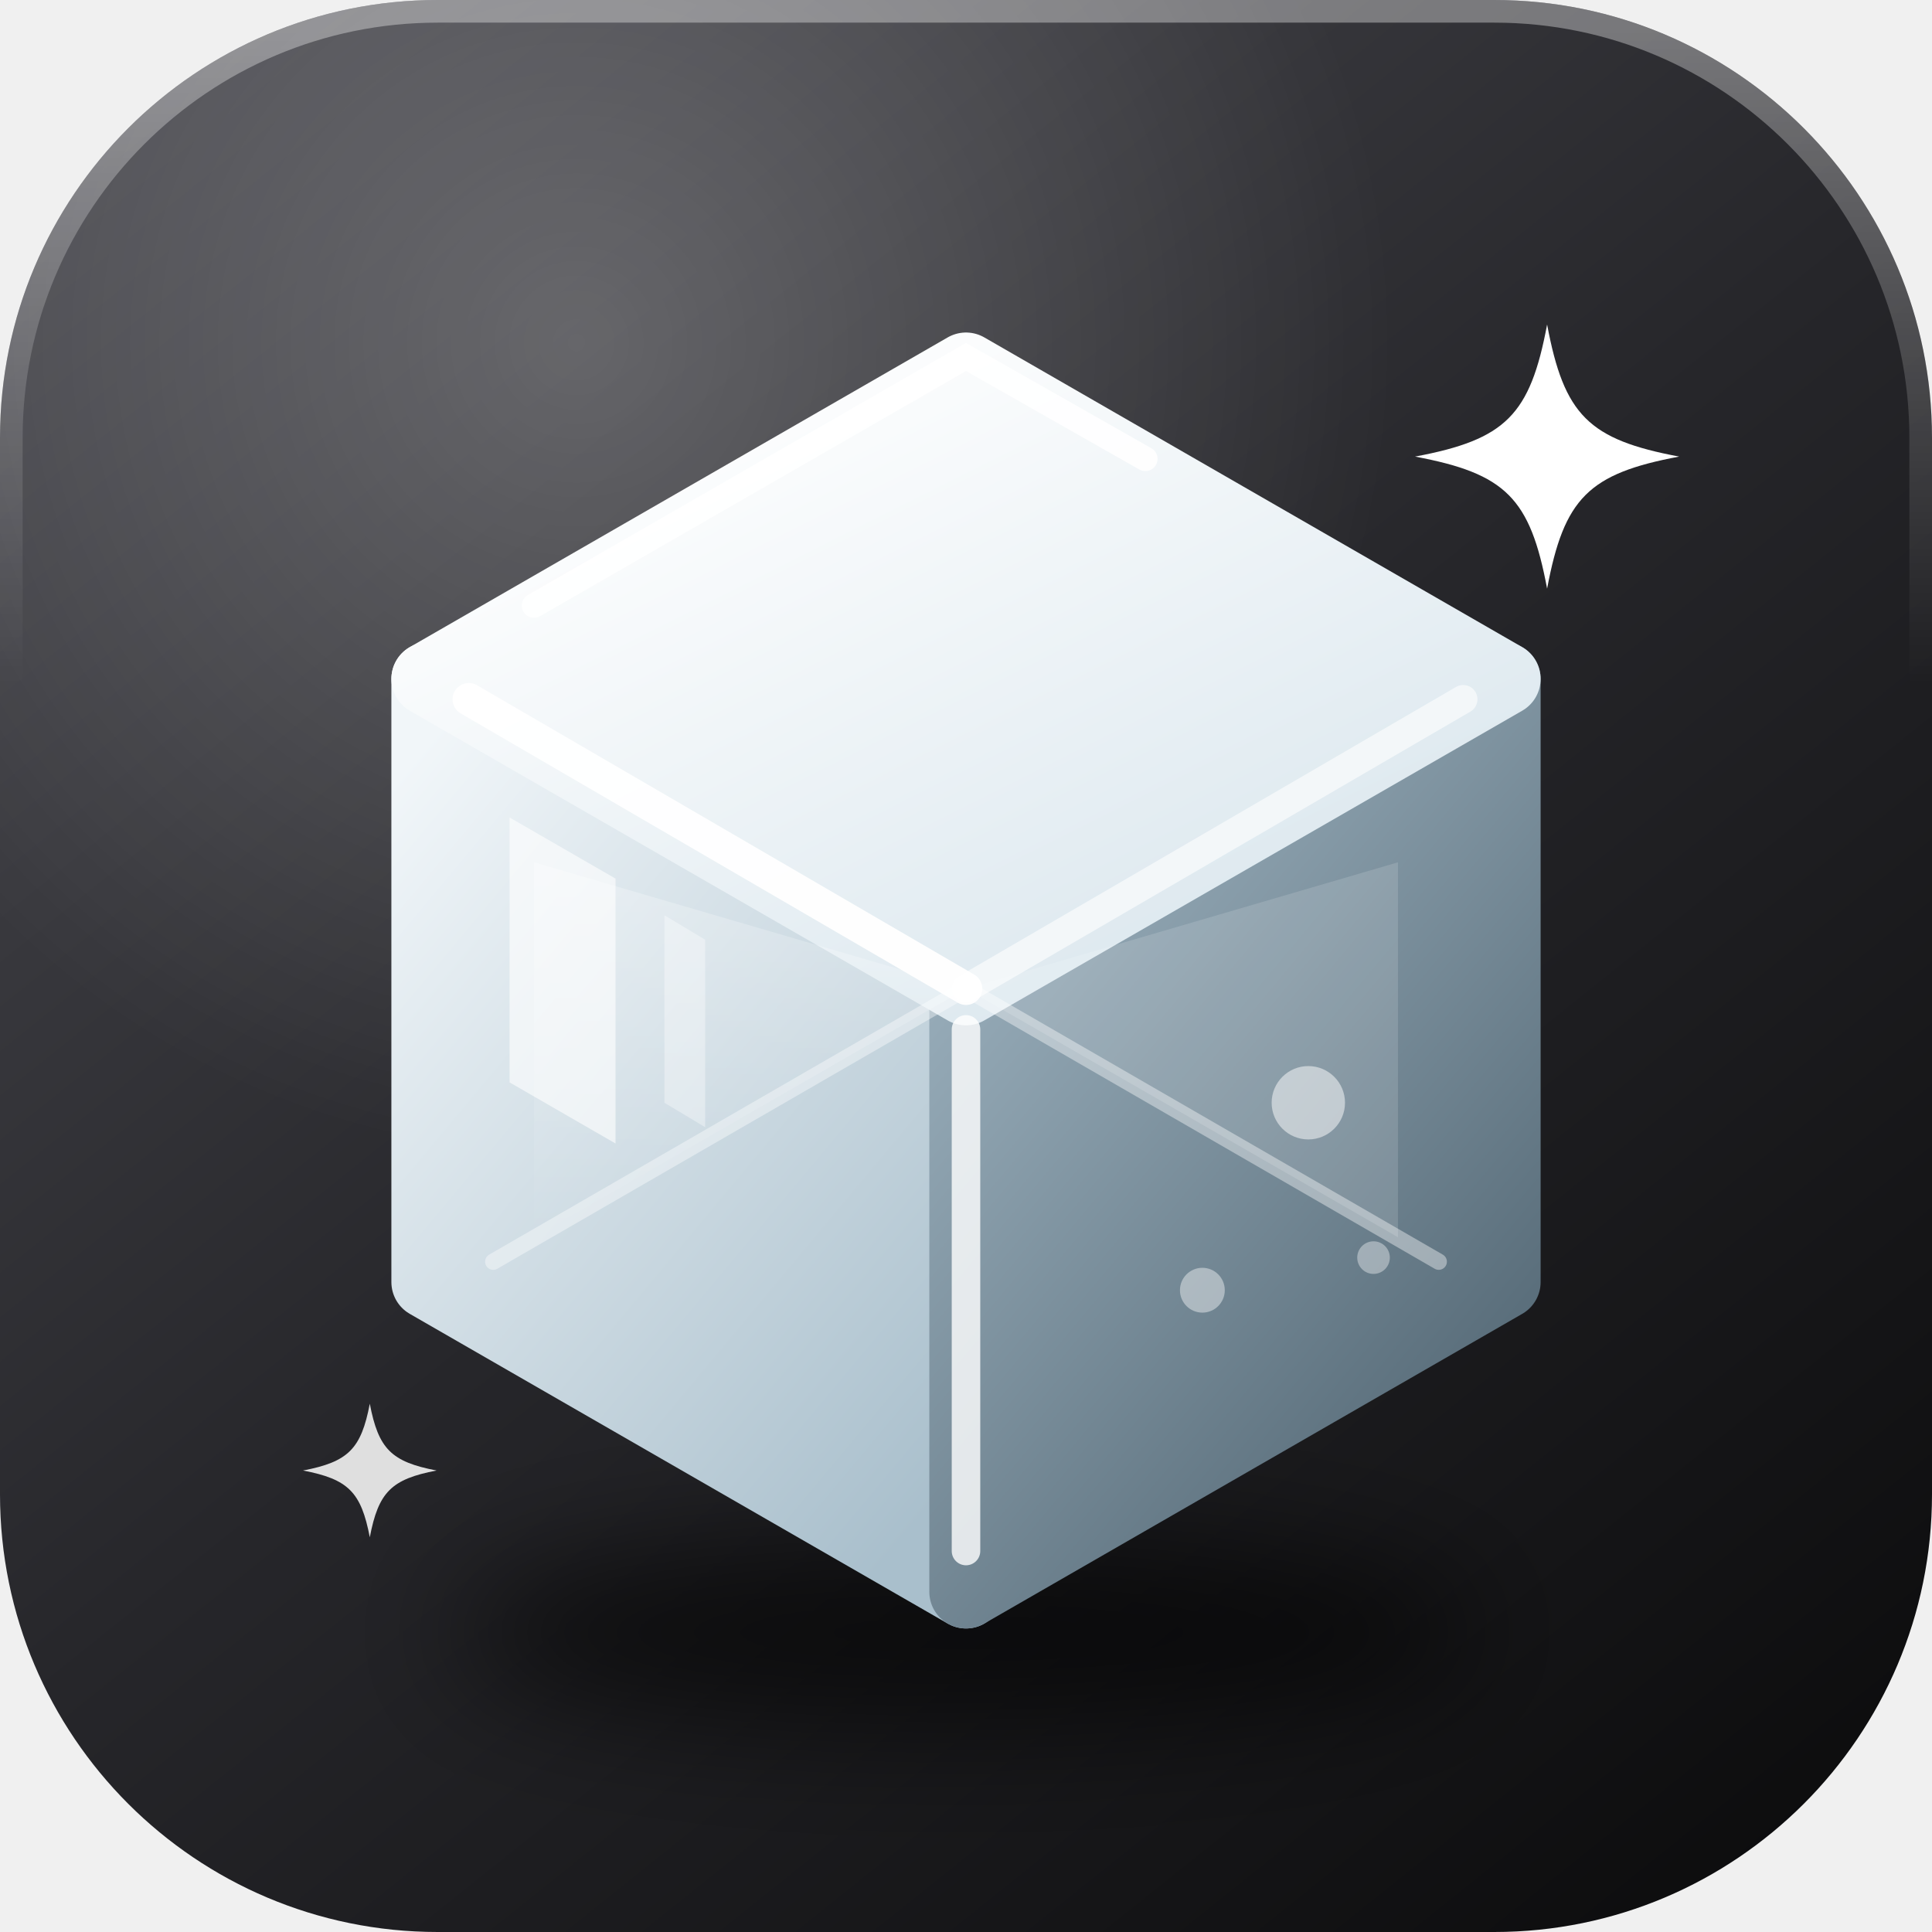
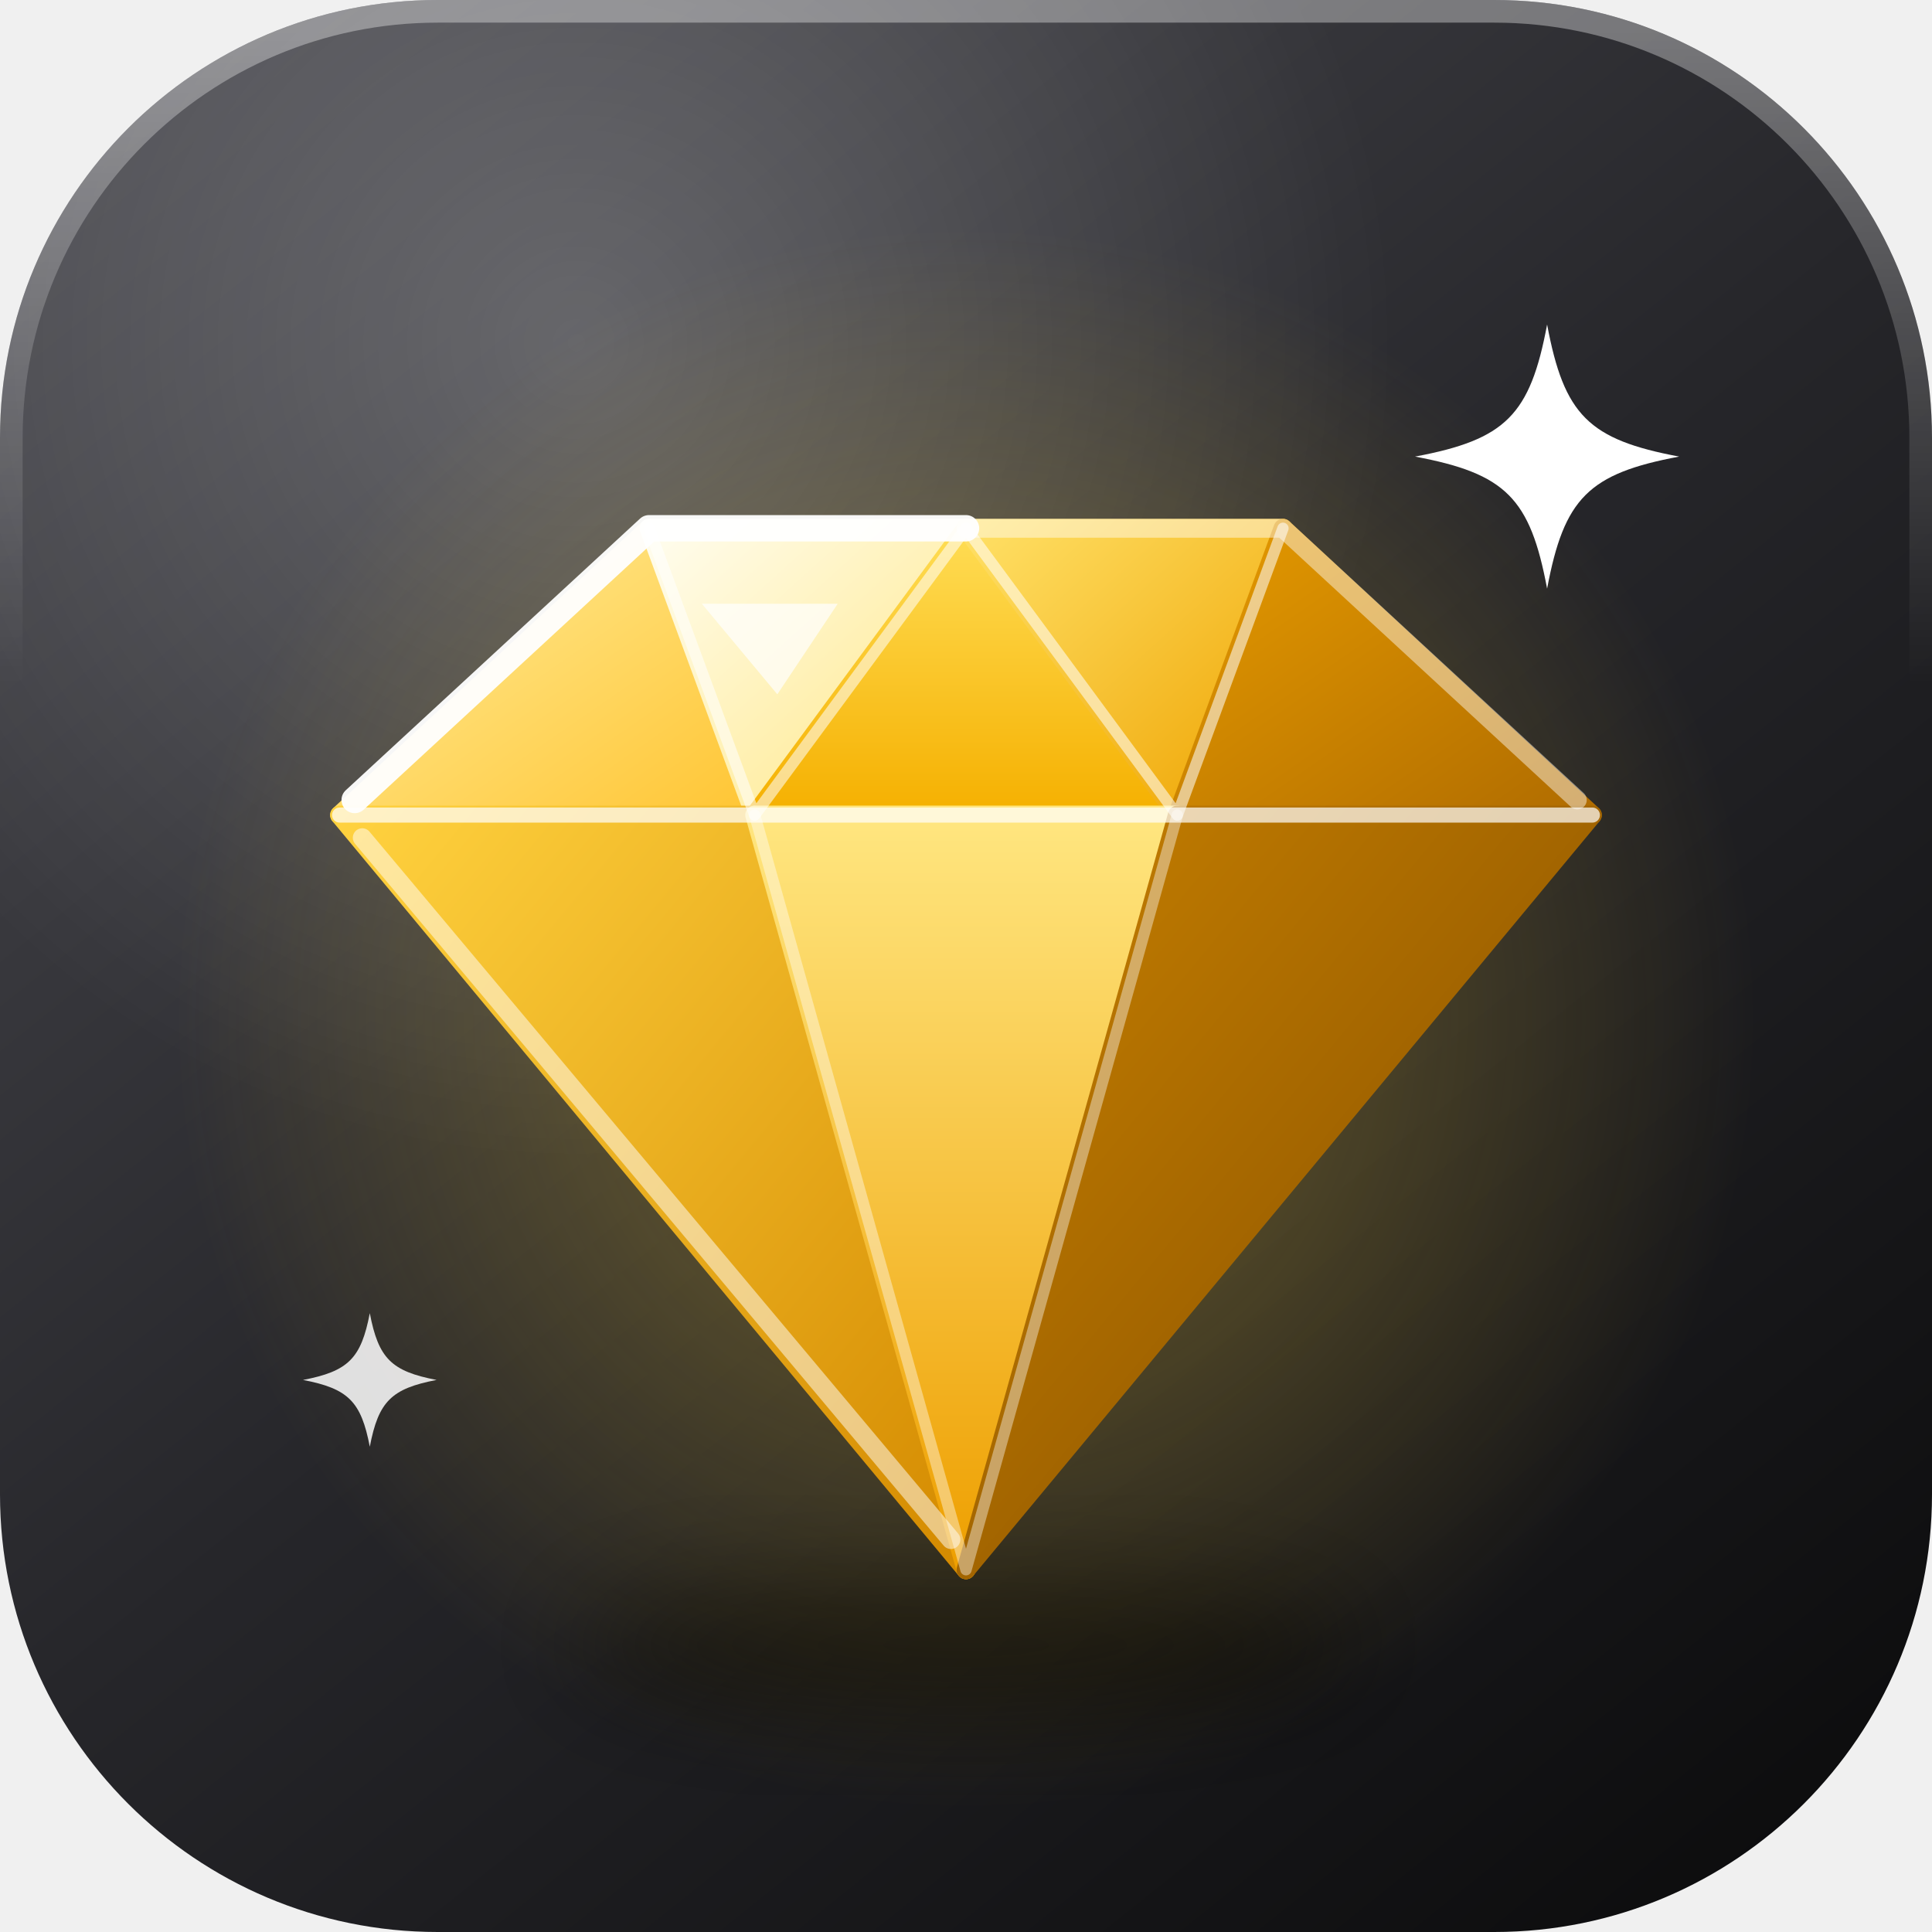
<svg xmlns="http://www.w3.org/2000/svg" viewBox="0 0 512 512" role="img" aria-label="Bazzzar">
  <defs>
    <linearGradient id="bg" x1=".1" y1="0" x2=".9" y2="1">
      <stop offset="0" stop-color="#4a4a50" />
      <stop offset=".5" stop-color="#26262a" />
      <stop offset="1" stop-color="#0c0c0d" />
    </linearGradient>
    <radialGradient id="glow" cx=".3" cy=".18" r=".7">
      <stop offset="0" stop-color="#fff" stop-opacity=".22" />
      <stop offset=".6" stop-color="#fff" stop-opacity="0" />
    </radialGradient>
    <linearGradient id="rim" x1="0" y1="0" x2="0" y2="1">
      <stop offset="0" stop-color="#fff" stop-opacity=".35" />
      <stop offset=".35" stop-color="#fff" stop-opacity="0" />
    </linearGradient>
-     <linearGradient id="top" x1=".15" y1=".1" x2=".85" y2=".9">
-       <stop offset="0" stop-color="#ffffff" />
-       <stop offset="1" stop-color="#dbe7ee" />
+     <radialGradient id="halo" cx=".5" cy=".5" r=".5">
+       <stop offset="0" stop-color="#ffd43b" stop-opacity=".38" />
+       <stop offset="1" stop-color="#ffd43b" stop-opacity="0" />
+     </radialGradient>
+     <linearGradient id="c1" x1="0" y1="0" x2="1" y2="1">
+       <stop offset="0" stop-color="#ffee9e" />
+       <stop offset="1" stop-color="#ffc533" />
    </linearGradient>
-     <linearGradient id="left" x1=".1" y1="0" x2=".8" y2="1">
-       <stop offset="0" stop-color="#f1f6f9" />
-       <stop offset="1" stop-color="#a9bfcc" />
+     <linearGradient id="c2" x1="0" y1="0" x2="1" y2="1">
+       <stop offset="0" stop-color="#fffdf0" />
+       <stop offset="1" stop-color="#ffe680" />
    </linearGradient>
-     <linearGradient id="right" x1=".2" y1="0" x2=".9" y2="1">
-       <stop offset="0" stop-color="#9fb4c1" />
-       <stop offset="1" stop-color="#4f6370" />
+     <linearGradient id="c3" x1="0" y1="0" x2="0" y2="1">
+       <stop offset="0" stop-color="#ffdd55" />
+       <stop offset="1" stop-color="#f5b000" />
    </linearGradient>
-     <linearGradient id="core" x1="0" y1="0" x2="0" y2="1">
-       <stop offset="0" stop-color="#fff" stop-opacity=".5" />
-       <stop offset="1" stop-color="#fff" stop-opacity="0" />
+     <linearGradient id="c4" x1="0" y1="0" x2="1" y2="1">
+       <stop offset="0" stop-color="#ffe066" />
+       <stop offset="1" stop-color="#eea300" />
+     </linearGradient>
+     <linearGradient id="c5" x1="0" y1="0" x2="1" y2="1">
+       <stop offset="0" stop-color="#e59a00" />
+       <stop offset="1" stop-color="#b06c00" />
+     </linearGradient>
+     <linearGradient id="p1" x1="0" y1="0" x2="1" y2="1">
+       <stop offset="0" stop-color="#ffd23f" />
+       <stop offset="1" stop-color="#d48a00" />
+     </linearGradient>
+     <linearGradient id="p2" x1="0" y1="0" x2="0" y2="1">
+       <stop offset="0" stop-color="#ffe680" />
+       <stop offset="1" stop-color="#ee9f00" />
+     </linearGradient>
+     <linearGradient id="p3" x1="0" y1="0" x2="1" y2="1">
+       <stop offset="0" stop-color="#c88100" />
+       <stop offset="1" stop-color="#7f4a00" />
    </linearGradient>
    <filter id="soft" x="-30%" y="-60%" width="160%" height="220%">
-       <feGaussianBlur stdDeviation="15" />
+       <feGaussianBlur stdDeviation="14" />
    </filter>
  </defs>
  <rect width="512" height="512" rx="116" fill="url(#bg)" />
  <rect width="512" height="512" rx="116" fill="url(#glow)" />
  <rect x="3" y="3" width="506" height="506" rx="113" fill="none" stroke="url(#rim)" stroke-width="6" />
-   <g transform="translate(256 262) scale(1.08) translate(-256 -262)">
-     <ellipse cx="256" cy="420" rx="126" ry="24" fill="#000" opacity=".6" filter="url(#soft)" />
-     <g stroke-linejoin="round" stroke-width="18">
-       <path d="M124 186 256 262V410L124 334Z" fill="url(#left)" stroke="url(#left)" />
-       <path d="M388 186 256 262V410L388 334Z" fill="url(#right)" stroke="url(#right)" />
-       <path d="M256 110 388 186 256 262 124 186Z" fill="url(#top)" stroke="url(#top)" />
-     </g>
-     <path d="M256 262 150 323V231Z" fill="url(#core)" opacity=".55" />
-     <path d="M256 262 362 323V231Z" fill="#fff" opacity=".14" />
-     <g fill="none" stroke="#fff" stroke-linecap="round" stroke-width="4" opacity=".4">
-       <path d="M256 262 140 329M256 262 372 329" />
-     </g>
-     <g fill="none" stroke="#fff" stroke-linecap="round">
-       <path d="M134 191 256 262" stroke-width="8" opacity=".95" />
-       <path d="M256 262 378 191" stroke-width="7" opacity=".6" />
-       <path d="M256 272V400" stroke-width="7" opacity=".8" />
-       <path d="M150 168 256 107 300 132" stroke-width="6" opacity=".9" />
-     </g>
-     <path d="M144 220 170 235V300L144 285Z" fill="#fff" opacity=".6" />
-     <path d="M182 244 192 250V296L182 290Z" fill="#fff" opacity=".35" />
-     <g fill="#fff">
-       <circle cx="340" cy="290" r="9" opacity=".5" />
-       <circle cx="314" cy="336" r="5.5" opacity=".42" />
-       <circle cx="356" cy="328" r="4" opacity=".38" />
-     </g>
+   <ellipse cx="256" cy="436" rx="104" ry="18" fill="#000" opacity=".6" filter="url(#soft)" />
+   <circle cx="256" cy="270" r="210" fill="url(#halo)" />
+   <g stroke-linejoin="round" stroke-width="5">
+     <path d="M90 216 172 140 200 216Z" fill="url(#c1)" stroke="url(#c1)" />
+     <path d="M172 140H256L200 216Z" fill="url(#c2)" stroke="url(#c2)" />
+     <path d="M256 140 312 216H200Z" fill="url(#c3)" stroke="url(#c3)" />
+     <path d="M256 140H340L312 216Z" fill="url(#c4)" stroke="url(#c4)" />
+     <path d="M340 140 422 216H312Z" fill="url(#c5)" stroke="url(#c5)" />
+     <path d="M90 216H200L256 416Z" fill="url(#p1)" stroke="url(#p1)" />
+     <path d="M200 216H312L256 416Z" fill="url(#p2)" stroke="url(#p2)" />
+     <path d="M312 216H422L256 416Z" fill="url(#p3)" stroke="url(#p3)" />
  </g>
-   <path d="M410 86c4.5 24 11 30.500 35 35-24 4.500-30.500 11-35 35-4.500-24-11-30.500-35-35 24-4.500 30.500-11 35-35Z" fill="#fff" />
-   <path d="M98 372c2.300 12 5.700 15.400 17.700 17.700-12 2.300-15.400 5.700-17.700 17.700-2.300-12-5.700-15.400-17.700-17.700 12-2.300 15.400-5.700 17.700-17.700Z" fill="#fff" opacity=".85" />
+   <g fill="none" stroke="#fff" stroke-linecap="round" stroke-linejoin="round">
+     <path d="M172 140 200 216 256 140 312 216 340 140" stroke-width="3" opacity=".55" />
+     <path d="M200 216 256 416 312 216" stroke-width="3" opacity=".4" />
+     <path d="M90 216H422" stroke-width="4" opacity=".7" />
+     <path d="M94 212 172 140H256" stroke-width="7" opacity=".95" />
+     <path d="M256 140H340L418 212" stroke-width="5" opacity=".45" />
+     <path d="M96 222 252 408" stroke-width="5" opacity=".5" />
+   </g>
+   <path d="M186 160 222 160 206 184Z" fill="#fff" opacity=".7" />
+   <path d="M410 86c4.500 24 11 30.500 35 35-24 4.500-30.500 11-35 35-4.500-24-11-30.500-35-35 24-4.500 30.500-11 35-35Z" fill="#fff" />
+   <path d="M98 348c2.300 12 5.700 15.400 17.700 17.700-12 2.300-15.400 5.700-17.700 17.700-2.300-12-5.700-15.400-17.700-17.700 12-2.300 15.400-5.700 17.700-17.700Z" fill="#fff" opacity=".85" />
</svg>
